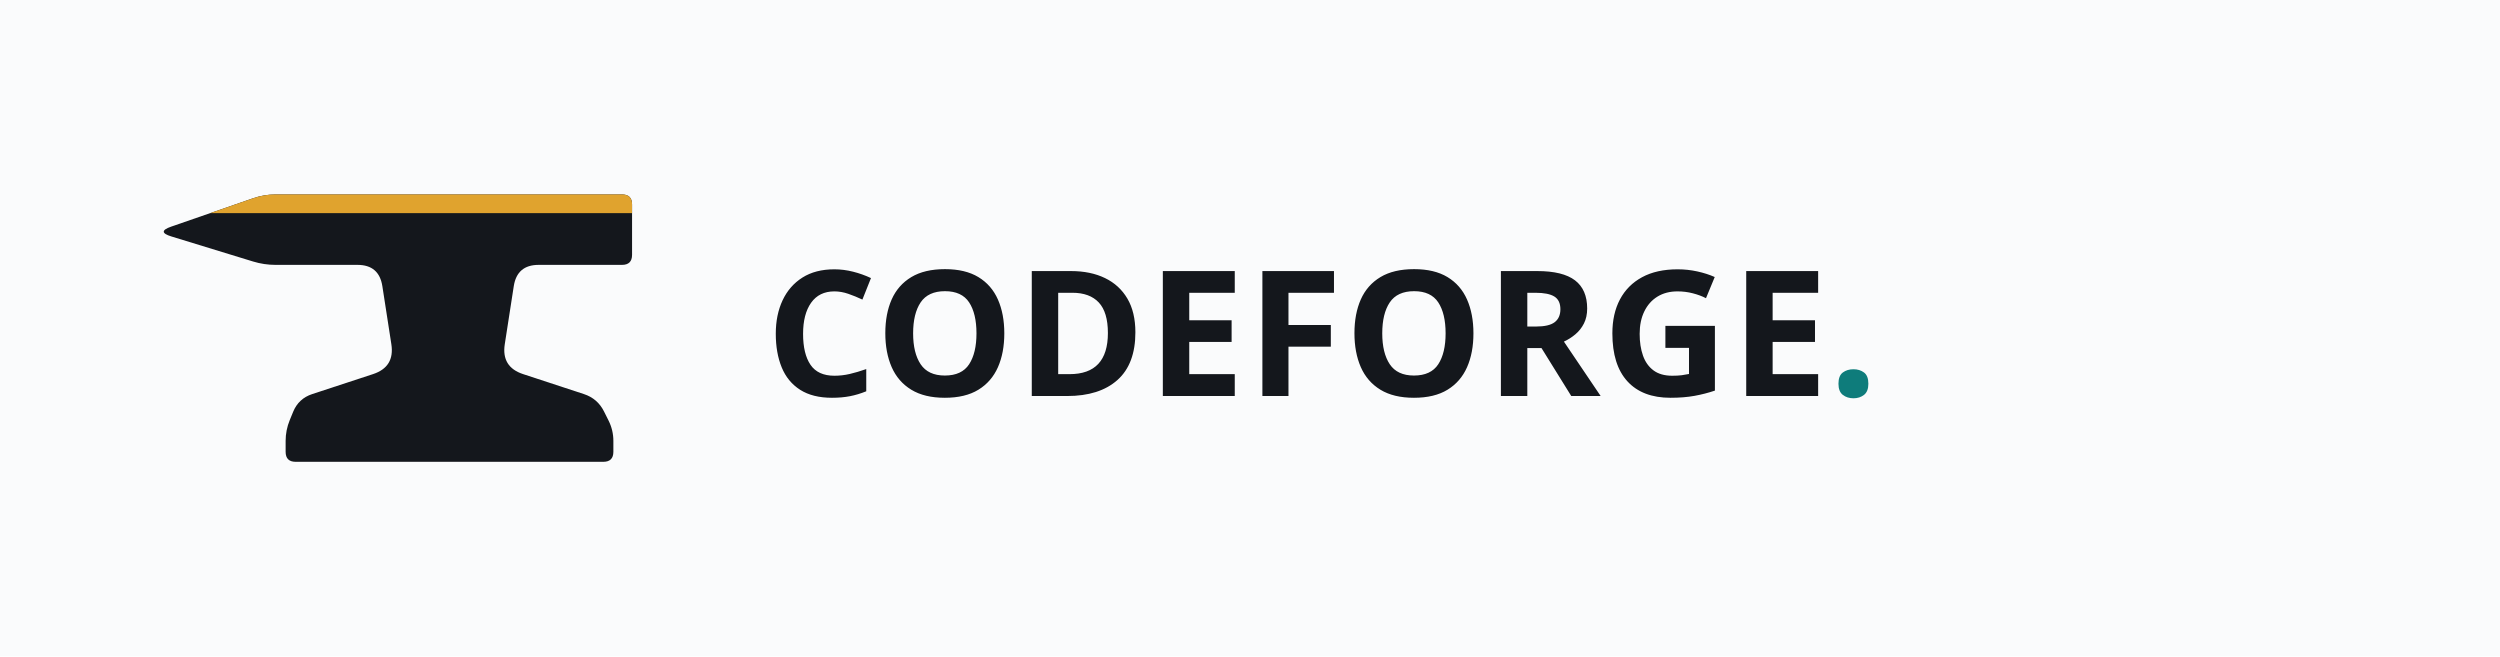
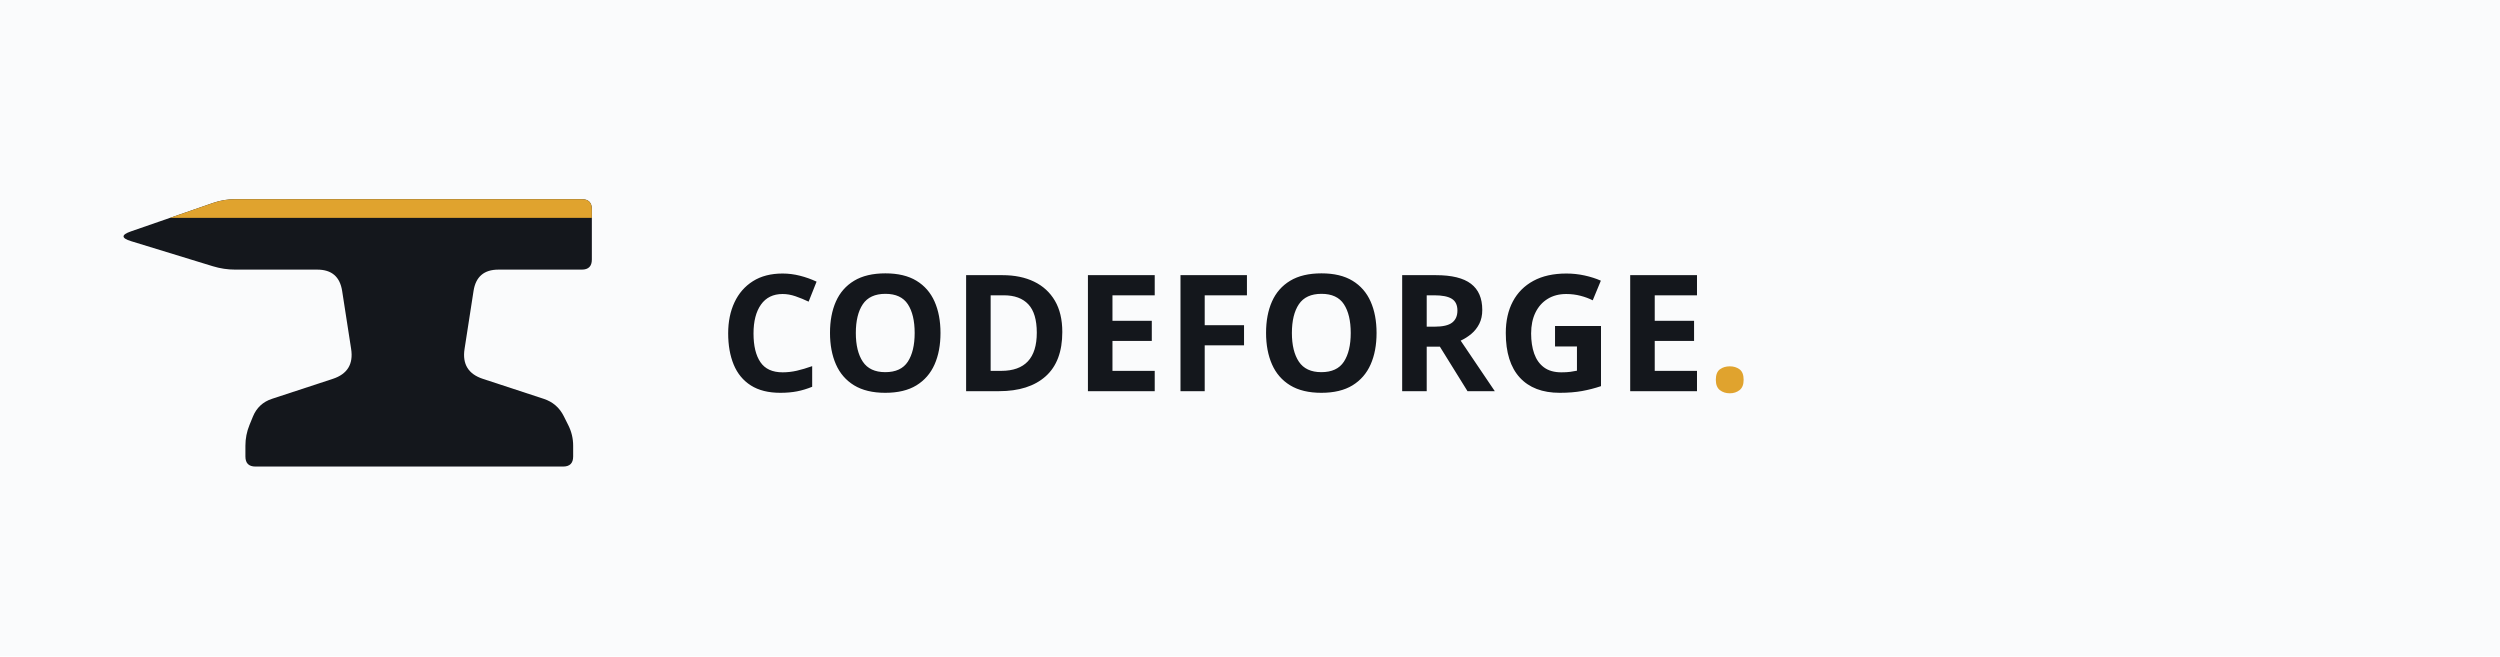
<svg xmlns="http://www.w3.org/2000/svg" width="1600" height="420" viewBox="0 0 1600 420">
  <rect width="1600" height="420" fill="#FAFBFC" />
-   <g transform="translate(31.0,-46.68) scale(0.46)">
-     <g transform="translate(0,0) scale(1.0)">
-       <defs>
-         <clipPath id="cpsclockuplight">
-           <path d="M 171.03,430.45 Q 150.00,424.00 170.79,416.79 L 284.88,377.24 Q 300.00,372.00 316.00,372.00 L 798.00,372.00 Q 812.00,372.00 812.00,386.00 L 812.00,456.00 Q 812.00,470.00 798.00,470.00 L 682.00,470.00 Q 652.00,470.00 647.41,499.65 L 634.90,580.38 Q 630.00,612.00 660.40,621.98 L 745.00,649.76 Q 764.00,656.00 772.94,673.89 L 779.29,686.58 Q 786.00,700.00 786.00,715.00 L 786.00,730.00 Q 786.00,744.00 772.00,744.00 L 344.00,744.00 Q 330.00,744.00 330.00,730.00 L 330.00,715.00 Q 330.00,700.00 335.68,686.12 L 340.43,674.51 Q 348.00,656.00 367.00,649.76 L 451.60,621.98 Q 482.00,612.00 477.10,580.38 L 464.59,499.65 Q 460.00,470.00 430.00,470.00 L 316.00,470.00 Q 300.00,470.00 284.70,465.31 Z" />
-         </clipPath>
-       </defs>
-       <path d="M 171.03,430.45 Q 150.00,424.00 170.79,416.79 L 284.88,377.24 Q 300.00,372.00 316.00,372.00 L 798.00,372.00 Q 812.00,372.00 812.00,386.00 L 812.00,456.00 Q 812.00,470.00 798.00,470.00 L 682.00,470.00 Q 652.00,470.00 647.41,499.65 L 634.90,580.38 Q 630.00,612.00 660.40,621.98 L 745.00,649.76 Q 764.00,656.00 772.94,673.89 L 779.29,686.58 Q 786.00,700.00 786.00,715.00 L 786.00,730.00 Q 786.00,744.00 772.00,744.00 L 344.00,744.00 Q 330.00,744.00 330.00,730.00 L 330.00,715.00 Q 330.00,700.00 335.68,686.12 L 340.43,674.51 Q 348.00,656.00 367.00,649.76 L 451.60,621.98 Q 482.00,612.00 477.10,580.38 L 464.59,499.65 Q 460.00,470.00 430.00,470.00 L 316.00,470.00 Q 300.00,470.00 284.70,465.31 Z" fill="#14171C" />
-       <rect x="130" y="372" width="700" height="26" fill="#E0A32E" clip-path="url(#cpsclockuplight)" />
-     </g>
+   <g transform="translate(240,210) scale(0.46) translate(-510.3,-551.4)">
+     <defs>
+       <clipPath id="cpll">
+         <path d="M 171.03,430.45 Q 150.00,424.00 170.79,416.79 L 284.88,377.24 Q 300.00,372.00 316.00,372.00 L 798.00,372.00 Q 812.00,372.00 812.00,386.00 L 812.00,456.00 Q 812.00,470.00 798.00,470.00 L 682.00,470.00 Q 652.00,470.00 647.41,499.65 L 634.90,580.38 Q 630.00,612.00 660.40,621.98 L 745.00,649.76 Q 764.00,656.00 772.94,673.89 L 779.29,686.58 Q 786.00,700.00 786.00,715.00 L 786.00,730.00 Q 786.00,744.00 772.00,744.00 L 344.00,744.00 Q 330.00,744.00 330.00,730.00 L 330.00,715.00 Q 330.00,700.00 335.68,686.12 L 340.43,674.51 Q 348.00,656.00 367.00,649.76 L 451.60,621.98 Q 482.00,612.00 477.10,580.38 L 464.59,499.65 Q 460.00,470.00 430.00,470.00 L 316.00,470.00 Q 300.00,470.00 284.70,465.31 Z" />
+       </clipPath>
+     </defs>
+     <path d="M 171.03,430.45 Q 150.00,424.00 170.79,416.79 L 284.88,377.24 Q 300.00,372.00 316.00,372.00 L 798.00,372.00 Q 812.00,372.00 812.00,386.00 L 812.00,456.00 Q 812.00,470.00 798.00,470.00 L 682.00,470.00 Q 652.00,470.00 647.41,499.65 L 634.90,580.38 Q 630.00,612.00 660.40,621.98 L 745.00,649.76 Q 764.00,656.00 772.94,673.89 L 779.29,686.58 Q 786.00,700.00 786.00,715.00 L 786.00,730.00 Q 786.00,744.00 772.00,744.00 L 344.00,744.00 Q 330.00,744.00 330.00,730.00 L 330.00,715.00 Q 330.00,700.00 335.68,686.12 L 340.43,674.51 Q 348.00,656.00 367.00,649.76 L 451.60,621.98 Q 482.00,612.00 477.10,580.38 L 464.59,499.65 Q 460.00,470.00 430.00,470.00 L 316.00,470.00 Q 300.00,470.00 284.70,465.31 Z" fill="#14171C" />
+     <rect x="130" y="372" width="700" height="26" fill="#E0A32E" clip-path="url(#cpll)" />
  </g>
-   <text x="490" y="210" font-family="Archivo" font-weight="700" font-size="112" fill="#14171C" dominant-baseline="central" letter-spacing="1">CODEFORGE<tspan fill="#0E7C7B">.</tspan>
+   <text x="460" y="210" font-family="Archivo" font-weight="700" font-size="104" fill="#14171C" text-anchor="start" dominant-baseline="central" letter-spacing="1">CODEFORGE<tspan fill="#E0A32E">.</tspan>
  </text>
</svg>
